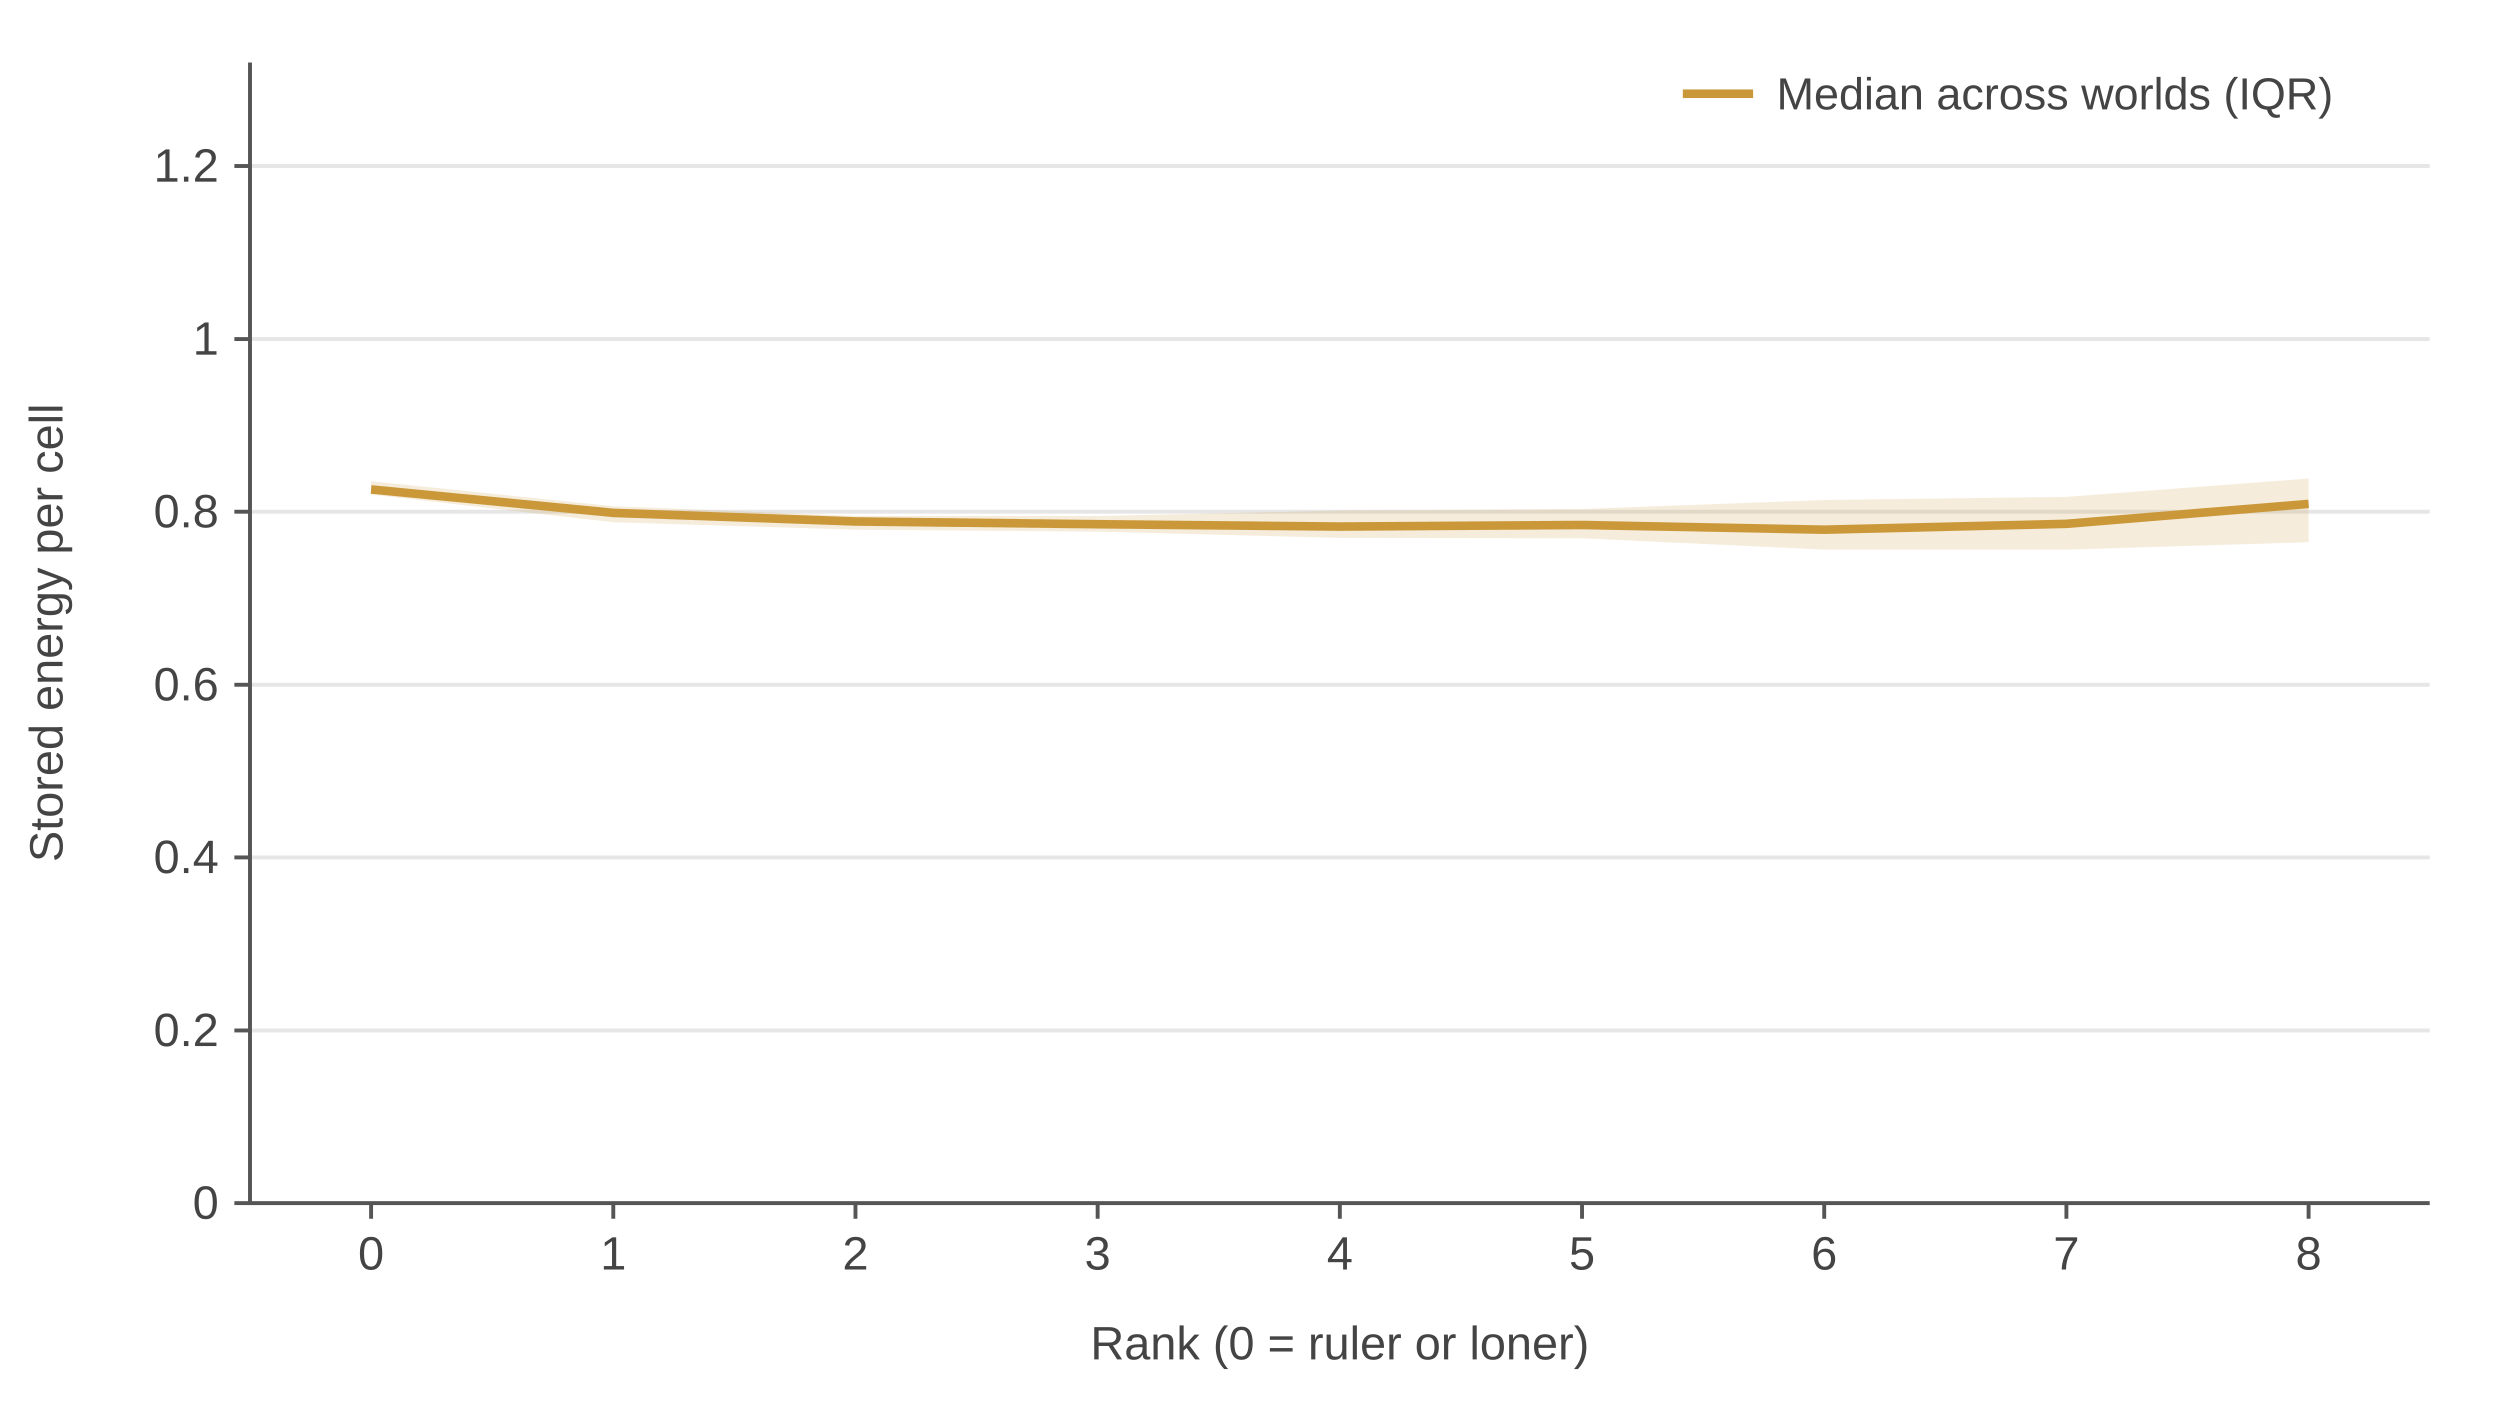
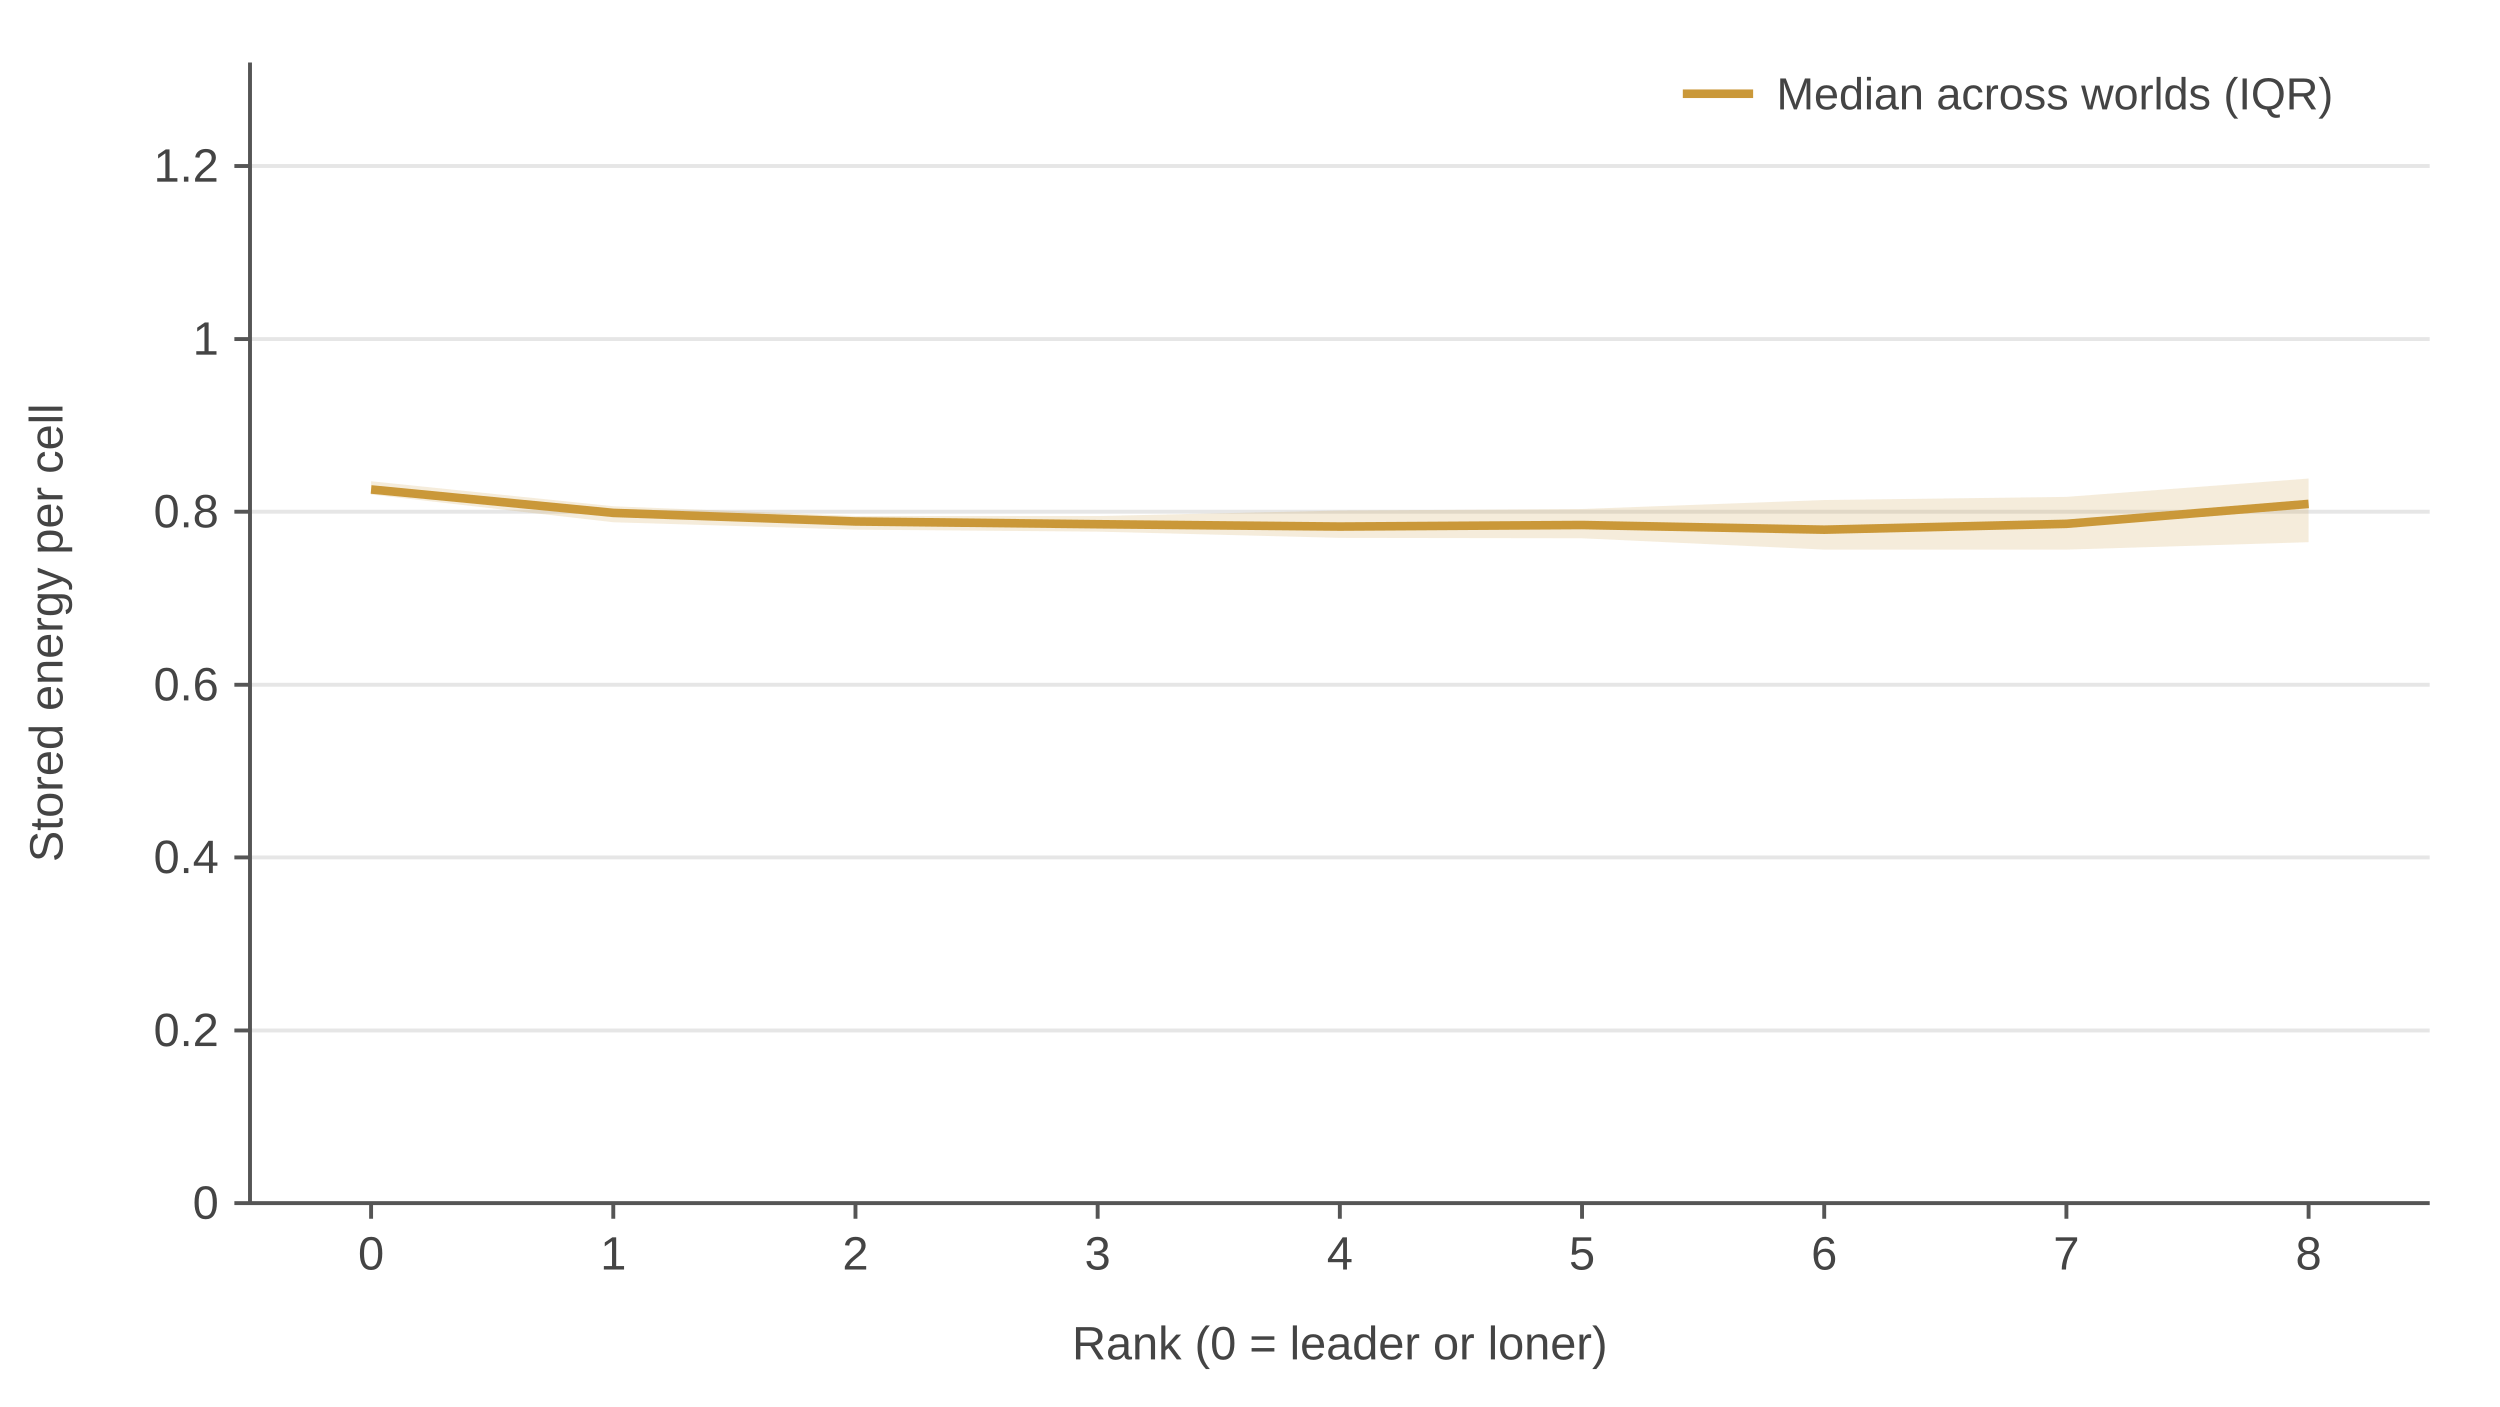
<svg xmlns="http://www.w3.org/2000/svg" viewBox="0 0 640 360" width="640" height="360" font-family="'IBM Plex Sans', 'Helvetica Neue', Arial, sans-serif" font-size="12" fill="#444444">
  <line x1="64" x2="622" y1="308.0" y2="308.0" stroke="#E6E6E6" stroke-width="1" />
  <line x1="64" x2="622" y1="263.8" y2="263.8" stroke="#E6E6E6" stroke-width="1" />
  <line x1="64" x2="622" y1="219.5" y2="219.5" stroke="#E6E6E6" stroke-width="1" />
  <line x1="64" x2="622" y1="175.3" y2="175.3" stroke="#E6E6E6" stroke-width="1" />
  <line x1="64" x2="622" y1="131.0" y2="131.0" stroke="#E6E6E6" stroke-width="1" />
  <line x1="64" x2="622" y1="86.8" y2="86.8" stroke="#E6E6E6" stroke-width="1" />
  <line x1="64" x2="622" y1="42.5" y2="42.5" stroke="#E6E6E6" stroke-width="1" />
  <polygon points="95.0,123.2 157.0,129.6 219.0,132.1 281.0,132.1 343.0,130.7 405.0,130.3 467.0,128.0 529.0,127.2 591.0,122.5 591.0,138.8 529.0,140.7 467.0,140.7 405.0,137.8 343.0,137.7 281.0,136.1 219.0,135.6 157.0,133.7 95.0,126.6" fill="#CA9839" fill-opacity="0.18" stroke="none" />
  <path d="M95.0,125.3L157.0,131.3L219.0,133.5L281.0,134.2L343.0,134.8L405.0,134.4L467.0,135.6L529.0,134.1L591.0,129.0" fill="none" stroke="#CA9839" stroke-width="2.2" stroke-linejoin="round" stroke-opacity="1" />
  <line x1="64" x2="622" y1="308" y2="308" stroke="#555555" stroke-width="1" />
  <line x1="64" x2="64" y1="16" y2="308" stroke="#555555" stroke-width="1" />
  <line x1="95.0" x2="95.0" y1="308" y2="312" stroke="#555555" />
  <text x="95.0" y="325" text-anchor="middle">0</text>
  <line x1="157.0" x2="157.0" y1="308" y2="312" stroke="#555555" />
  <text x="157.0" y="325" text-anchor="middle">1</text>
  <line x1="219.0" x2="219.0" y1="308" y2="312" stroke="#555555" />
  <text x="219.0" y="325" text-anchor="middle">2</text>
  <line x1="281.0" x2="281.0" y1="308" y2="312" stroke="#555555" />
  <text x="281.0" y="325" text-anchor="middle">3</text>
  <line x1="343.0" x2="343.0" y1="308" y2="312" stroke="#555555" />
  <text x="343.0" y="325" text-anchor="middle">4</text>
  <line x1="405.0" x2="405.0" y1="308" y2="312" stroke="#555555" />
  <text x="405.0" y="325" text-anchor="middle">5</text>
  <line x1="467.0" x2="467.0" y1="308" y2="312" stroke="#555555" />
  <text x="467.0" y="325" text-anchor="middle">6</text>
  <line x1="529.0" x2="529.0" y1="308" y2="312" stroke="#555555" />
  <text x="529.0" y="325" text-anchor="middle">7</text>
  <line x1="591.0" x2="591.0" y1="308" y2="312" stroke="#555555" />
  <text x="591.0" y="325" text-anchor="middle">8</text>
  <line x1="60" x2="64" y1="308.0" y2="308.0" stroke="#555555" />
  <text x="56" y="312.0" text-anchor="end">0</text>
  <line x1="60" x2="64" y1="263.8" y2="263.8" stroke="#555555" />
  <text x="56" y="267.8" text-anchor="end">0.2</text>
  <line x1="60" x2="64" y1="219.5" y2="219.5" stroke="#555555" />
  <text x="56" y="223.5" text-anchor="end">0.4</text>
  <line x1="60" x2="64" y1="175.3" y2="175.3" stroke="#555555" />
  <text x="56" y="179.3" text-anchor="end">0.6</text>
  <line x1="60" x2="64" y1="131.0" y2="131.0" stroke="#555555" />
  <text x="56" y="135.0" text-anchor="end">0.8</text>
  <line x1="60" x2="64" y1="86.8" y2="86.8" stroke="#555555" />
  <text x="56" y="90.8" text-anchor="end">1</text>
  <line x1="60" x2="64" y1="42.5" y2="42.5" stroke="#555555" />
  <text x="56" y="46.5" text-anchor="end">1.2</text>
-   <text x="343" y="348" text-anchor="middle" fill="#444444">Rank (0 = ruler or loner)</text>
+   <text x="343" y="348" text-anchor="middle" fill="#444444">Rank (0 = leader or loner)</text>
  <text transform="translate(16 162) rotate(-90)" text-anchor="middle" fill="#444444">Stored energy per cell</text>
  <line x1="430.8" x2="448.8" y1="24" y2="24" stroke="#CA9839" stroke-width="2.2" />
  <text x="454.8" y="28" font-size="11.5">Median across worlds (IQR)</text>
</svg>
